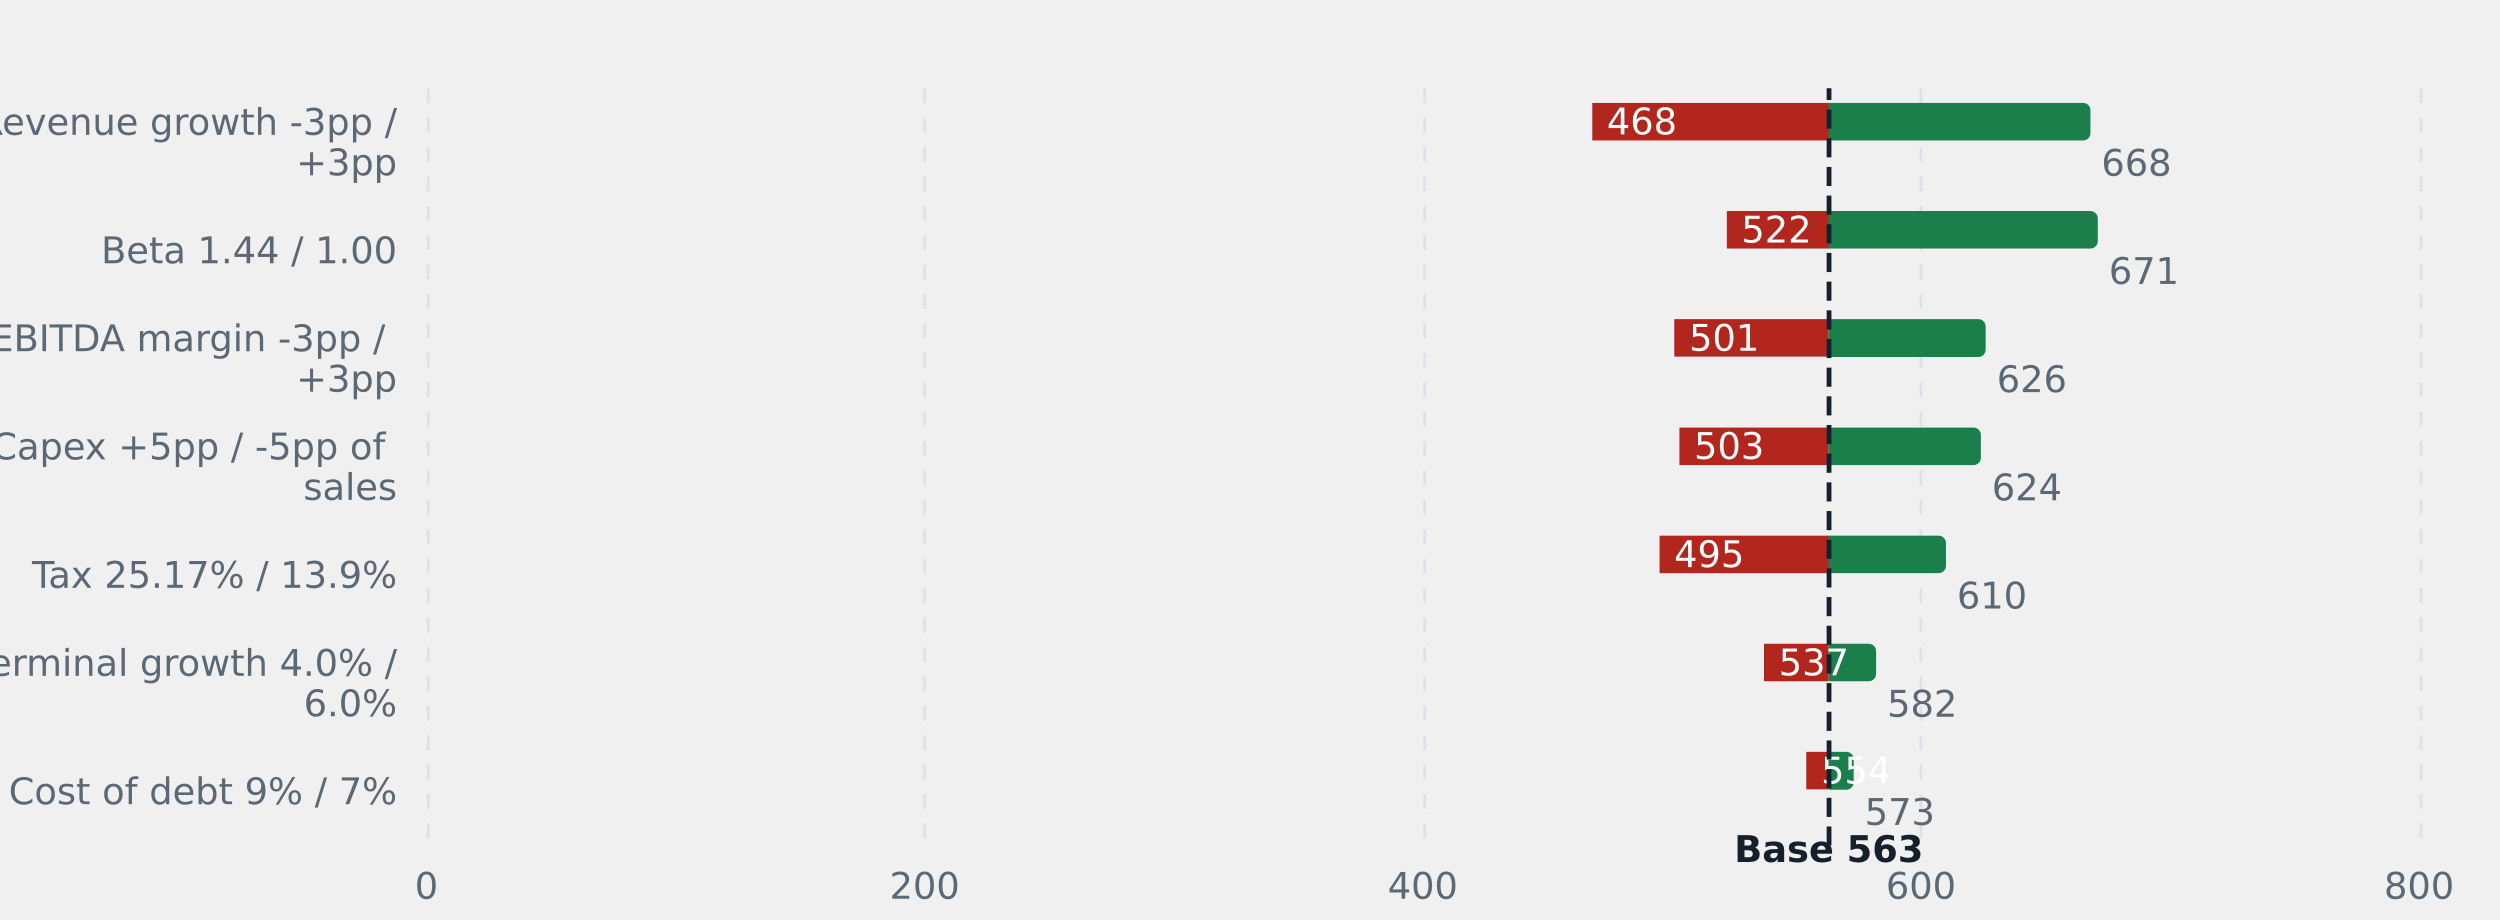
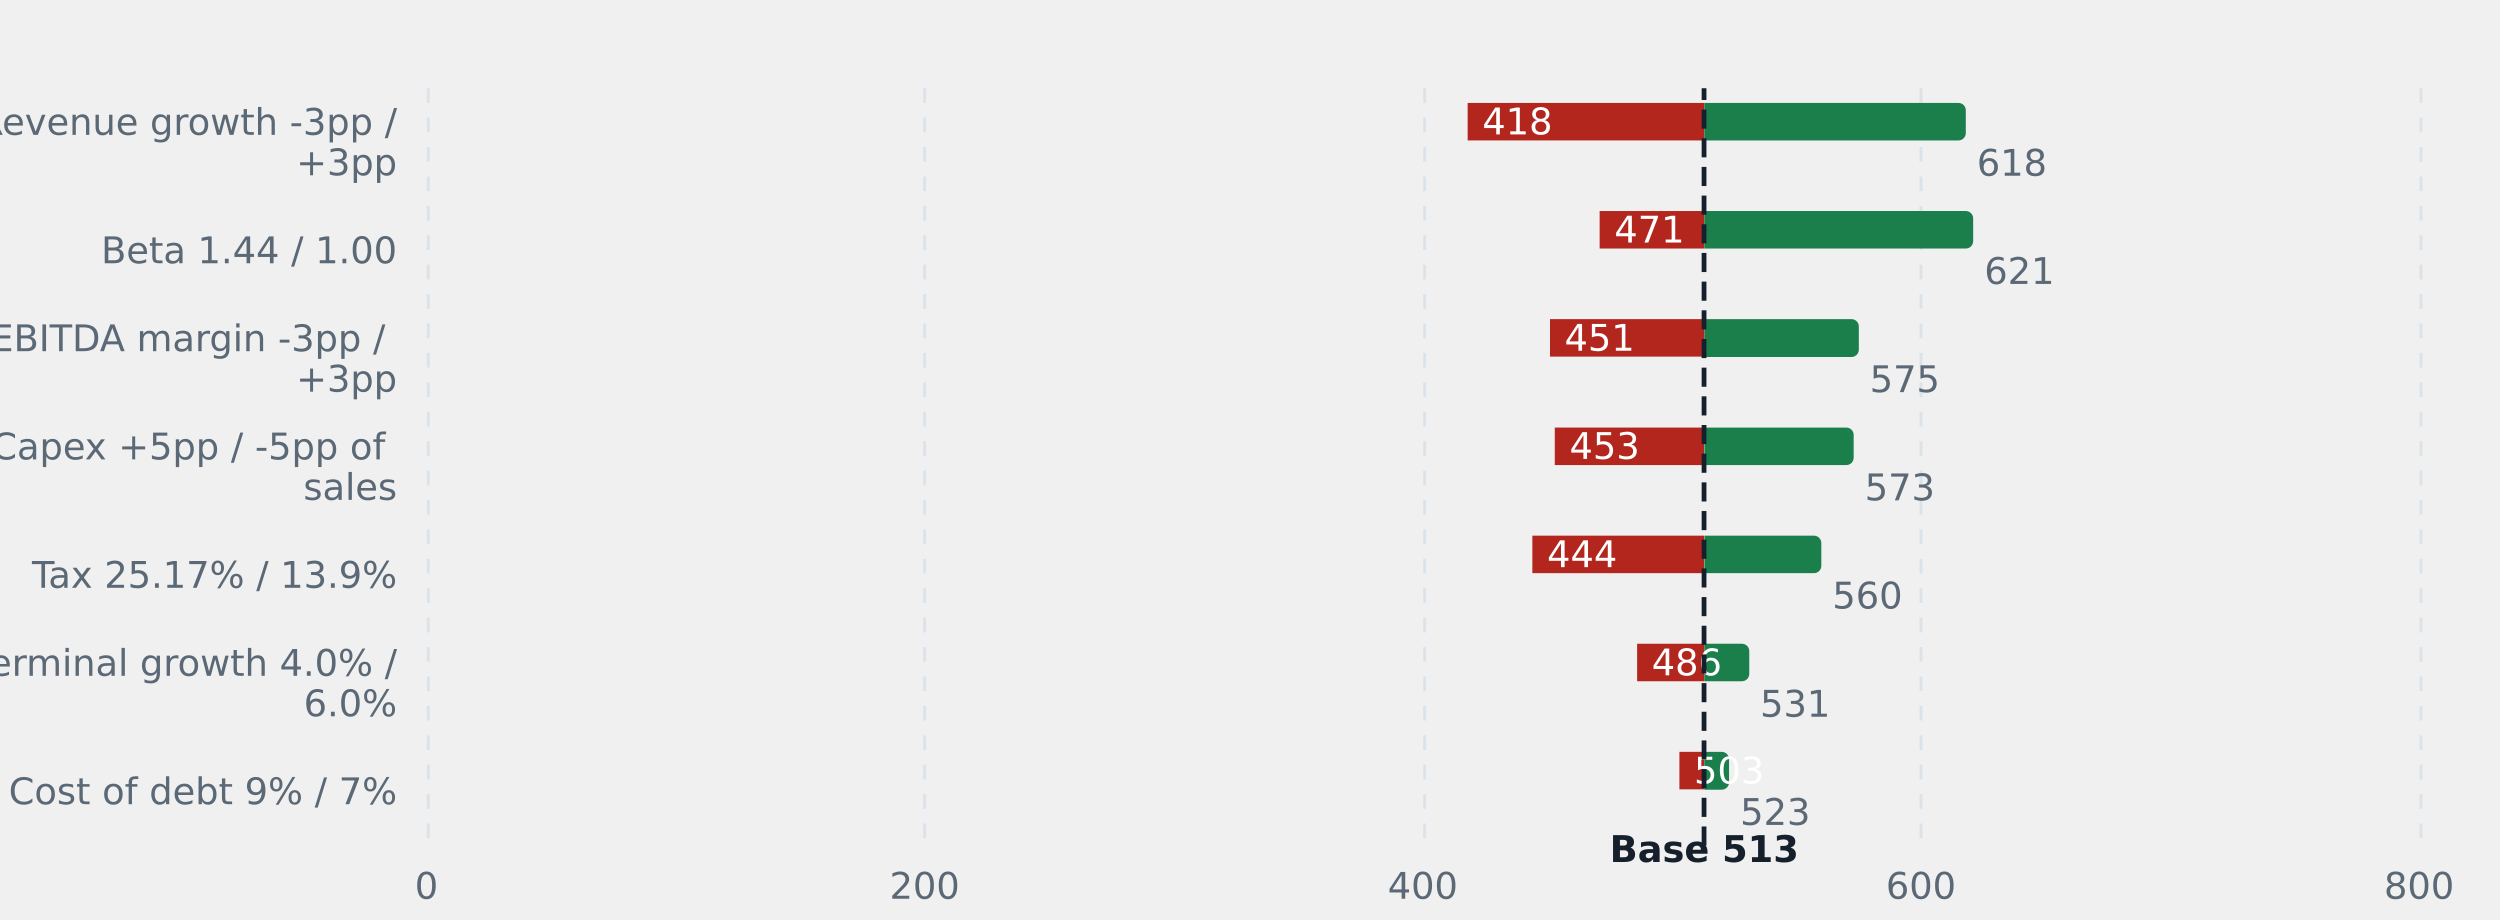
<svg xmlns="http://www.w3.org/2000/svg" preserveAspectRatio="xMidYMid meet" width="680" height="250" version="1.1" baseProfile="full" viewBox="0 0 680 250">
  <rect width="680" height="250" x="0" y="0" fill="none" />
  <path d="M116.5 24L116.5 230" fill="none" pointer-events="visible" stroke="#dbe3ea" stroke-width="0.8" stroke-dasharray="4,4" class="zr15-cls-82" />
  <path d="M251.5 24L251.5 230" fill="none" pointer-events="visible" stroke="#dbe3ea" stroke-width="0.8" stroke-dasharray="4,4" class="zr15-cls-82" />
  <path d="M387.5 24L387.5 230" fill="none" pointer-events="visible" stroke="#dbe3ea" stroke-width="0.8" stroke-dasharray="4,4" class="zr15-cls-82" />
  <path d="M522.5 24L522.5 230" fill="none" pointer-events="visible" stroke="#dbe3ea" stroke-width="0.8" stroke-dasharray="4,4" class="zr15-cls-82" />
  <path d="M658.5 24L658.5 230" fill="none" pointer-events="visible" stroke="#dbe3ea" stroke-width="0.8" stroke-dasharray="4,4" class="zr15-cls-82" />
  <path d="M-104 -5.5l104 0l0 11l-104 0Z" transform="translate(108 215.2857)" fill="none" pointer-events="visible" class="zr15-cls-82" />
  <text dominant-baseline="central" text-anchor="end" style="font-size:10px;font-family:Carlito, Calibri, 'DejaVu Sans', sans-serif;" xml:space="preserve" transform="translate(108 215.2857)" fill="#5b6875">Cost of debt 9% / 7%</text>
  <path d="M-104 -11l104 0l0 22l-104 0Z" transform="translate(108 185.8571)" fill="none" pointer-events="visible" class="zr15-cls-82" />
  <text dominant-baseline="central" text-anchor="end" style="font-size:10px;font-family:Carlito, Calibri, 'DejaVu Sans', sans-serif;" xml:space="preserve" y="-5.5" transform="translate(108 185.8571)" fill="#5b6875">Terminal growth 4.0% /</text>
  <text dominant-baseline="central" text-anchor="end" style="font-size:10px;font-family:Carlito, Calibri, 'DejaVu Sans', sans-serif;" xml:space="preserve" y="5.5" transform="translate(108 185.8571)" fill="#5b6875"> 6.0%</text>
  <path d="M-104 -5.5l104 0l0 11l-104 0Z" transform="translate(108 156.4286)" fill="none" pointer-events="visible" class="zr15-cls-82" />
  <text dominant-baseline="central" text-anchor="end" style="font-size:10px;font-family:Carlito, Calibri, 'DejaVu Sans', sans-serif;" xml:space="preserve" transform="translate(108 156.4286)" fill="#5b6875">Tax 25.17% / 13.9%</text>
  <path d="M-104 -11l104 0l0 22l-104 0Z" transform="translate(108 127)" fill="none" pointer-events="visible" class="zr15-cls-82" />
  <text dominant-baseline="central" text-anchor="end" style="font-size:10px;font-family:Carlito, Calibri, 'DejaVu Sans', sans-serif;" xml:space="preserve" y="-5.5" transform="translate(108 127)" fill="#5b6875">Capex +5pp / -5pp of </text>
  <text dominant-baseline="central" text-anchor="end" style="font-size:10px;font-family:Carlito, Calibri, 'DejaVu Sans', sans-serif;" y="5.5" transform="translate(108 127)" fill="#5b6875">sales</text>
  <path d="M-104 -11l104 0l0 22l-104 0Z" transform="translate(108 97.5714)" fill="none" pointer-events="visible" class="zr15-cls-82" />
  <text dominant-baseline="central" text-anchor="end" style="font-size:10px;font-family:Carlito, Calibri, 'DejaVu Sans', sans-serif;" xml:space="preserve" y="-5.5" transform="translate(108 97.5714)" fill="#5b6875">EBITDA margin -3pp / </text>
  <text dominant-baseline="central" text-anchor="end" style="font-size:10px;font-family:Carlito, Calibri, 'DejaVu Sans', sans-serif;" y="5.5" transform="translate(108 97.5714)" fill="#5b6875">+3pp</text>
  <path d="M-104 -5.5l104 0l0 11l-104 0Z" transform="translate(108 68.1429)" fill="none" pointer-events="visible" class="zr15-cls-82" />
  <text dominant-baseline="central" text-anchor="end" style="font-size:10px;font-family:Carlito, Calibri, 'DejaVu Sans', sans-serif;" xml:space="preserve" transform="translate(108 68.1429)" fill="#5b6875">Beta 1.44 / 1.00</text>
  <path d="M-104 -11l104 0l0 22l-104 0Z" transform="translate(108 38.7143)" fill="none" pointer-events="visible" class="zr15-cls-82" />
  <text dominant-baseline="central" text-anchor="end" style="font-size:10px;font-family:Carlito, Calibri, 'DejaVu Sans', sans-serif;" xml:space="preserve" y="-5.5" transform="translate(108 38.7143)" fill="#5b6875">Revenue growth -3pp /</text>
  <text dominant-baseline="central" text-anchor="end" style="font-size:10px;font-family:Carlito, Calibri, 'DejaVu Sans', sans-serif;" xml:space="preserve" y="5.5" transform="translate(108 38.7143)" fill="#5b6875"> +3pp</text>
  <text dominant-baseline="central" text-anchor="middle" style="font-size:10px;font-family:Carlito, Calibri, 'DejaVu Sans', sans-serif;" y="5" transform="translate(116 236)" fill="#5b6875">0</text>
  <text dominant-baseline="central" text-anchor="middle" style="font-size:10px;font-family:Carlito, Calibri, 'DejaVu Sans', sans-serif;" y="5" transform="translate(251.5 236)" fill="#5b6875">200</text>
  <text dominant-baseline="central" text-anchor="middle" style="font-size:10px;font-family:Carlito, Calibri, 'DejaVu Sans', sans-serif;" y="5" transform="translate(387 236)" fill="#5b6875">400</text>
  <text dominant-baseline="central" text-anchor="middle" style="font-size:10px;font-family:Carlito, Calibri, 'DejaVu Sans', sans-serif;" y="5" transform="translate(522.5 236)" fill="#5b6875">600</text>
  <text dominant-baseline="central" text-anchor="middle" style="font-size:10px;font-family:Carlito, Calibri, 'DejaVu Sans', sans-serif;" y="5" transform="translate(658 236)" fill="#5b6875">800</text>
-   <path d="M116 204.5l375.3 0l0 10.2l-375.3 0Z" fill="none" pointer-events="visible" ecmeta_series_index="0" ecmeta_data_index="0" ecmeta_ssr_type="chart" ecmeta_silent="true" class="zr15-cls-82" />
-   <path d="M116 175.1l363.8 0l0 10.2l-363.8 0Z" fill="none" pointer-events="visible" ecmeta_series_index="0" ecmeta_data_index="1" ecmeta_ssr_type="chart" ecmeta_silent="true" class="zr15-cls-82" />
-   <path d="M116 145.7l335.4 0l0 10.2l-335.4 0Z" fill="none" pointer-events="visible" ecmeta_series_index="0" ecmeta_data_index="2" ecmeta_ssr_type="chart" ecmeta_silent="true" class="zr15-cls-82" />
-   <path d="M116 116.3l340.8 0l0 10.2l-340.8 0Z" fill="none" pointer-events="visible" ecmeta_series_index="0" ecmeta_data_index="3" ecmeta_ssr_type="chart" ecmeta_silent="true" class="zr15-cls-82" />
-   <path d="M116 86.8l339.4 0l0 10.2l-339.4 0Z" fill="none" pointer-events="visible" ecmeta_series_index="0" ecmeta_data_index="4" ecmeta_ssr_type="chart" ecmeta_silent="true" class="zr15-cls-82" />
-   <path d="M116 57.4l353.7 0l0 10.2l-353.7 0Z" fill="none" pointer-events="visible" ecmeta_series_index="0" ecmeta_data_index="5" ecmeta_ssr_type="chart" ecmeta_silent="true" class="zr15-cls-82" />
-   <path d="M116 28l317.1 0l0 10.2l-317.1 0Z" fill="none" pointer-events="visible" ecmeta_series_index="0" ecmeta_data_index="6" ecmeta_ssr_type="chart" ecmeta_silent="true" class="zr15-cls-82" />
-   <path d="M491.3 204.5l6.1 0l0 10.2l-6.1 0Z" fill="#b3261e" ecmeta_series_index="1" ecmeta_data_index="0" ecmeta_ssr_type="chart" class="zr15-cls-83" />
-   <path d="M479.8 175.1l17.6 0l0 10.2l-17.6 0Z" fill="#b3261e" ecmeta_series_index="1" ecmeta_data_index="1" ecmeta_ssr_type="chart" class="zr15-cls-83" />
-   <path d="M451.4 145.7l46.1 0l0 10.2l-46.1 0Z" fill="#b3261e" ecmeta_series_index="1" ecmeta_data_index="2" ecmeta_ssr_type="chart" class="zr15-cls-83" />
-   <path d="M456.8 116.3l40.6 0l0 10.2l-40.6 0Z" fill="#b3261e" ecmeta_series_index="1" ecmeta_data_index="3" ecmeta_ssr_type="chart" class="zr15-cls-83" />
-   <path d="M455.4 86.8l42 0l0 10.2l-42 0Z" fill="#b3261e" ecmeta_series_index="1" ecmeta_data_index="4" ecmeta_ssr_type="chart" class="zr15-cls-83" />
-   <path d="M469.7 57.4l27.8 0l0 10.2l-27.8 0Z" fill="#b3261e" ecmeta_series_index="1" ecmeta_data_index="5" ecmeta_ssr_type="chart" class="zr15-cls-83" />
-   <path d="M433.1 28l64.4 0l0 10.2l-64.4 0Z" fill="#b3261e" ecmeta_series_index="1" ecmeta_data_index="6" ecmeta_ssr_type="chart" class="zr15-cls-83" />
-   <path d="M497.4 204.5L502.2 204.5A2 2 0 0 1 504.2 206.5L504.2 212.8A2 2 0 0 1 502.2 214.8L497.4 214.8L497.4 204.5Z" fill="#1a7f4b" ecmeta_series_index="2" ecmeta_data_index="0" ecmeta_ssr_type="chart" class="zr15-cls-84" />
-   <path d="M497.4 175.1L508.3 175.1A2 2 0 0 1 510.3 177.1L510.3 183.3A2 2 0 0 1 508.3 185.3L497.4 185.3L497.4 175.1Z" fill="#1a7f4b" ecmeta_series_index="2" ecmeta_data_index="1" ecmeta_ssr_type="chart" class="zr15-cls-84" />
-   <path d="M497.4 145.7L527.3 145.7A2 2 0 0 1 529.3 147.7L529.3 153.9A2 2 0 0 1 527.3 155.9L497.4 155.9L497.4 145.7Z" fill="#1a7f4b" ecmeta_series_index="2" ecmeta_data_index="2" ecmeta_ssr_type="chart" class="zr15-cls-84" />
-   <path d="M497.4 116.3L536.8 116.3A2 2 0 0 1 538.8 118.3L538.8 124.5A2 2 0 0 1 536.8 126.5L497.4 126.5L497.4 116.3Z" fill="#1a7f4b" ecmeta_series_index="2" ecmeta_data_index="3" ecmeta_ssr_type="chart" class="zr15-cls-84" />
-   <path d="M497.4 86.8L538.1 86.8A2 2 0 0 1 540.1 88.8L540.1 95.1A2 2 0 0 1 538.1 97.1L497.4 97.1L497.4 86.8Z" fill="#1a7f4b" ecmeta_series_index="2" ecmeta_data_index="4" ecmeta_ssr_type="chart" class="zr15-cls-84" />
-   <path d="M497.4 57.4L568.6 57.4A2 2 0 0 1 570.6 59.4L570.6 65.6A2 2 0 0 1 568.6 67.6L497.4 67.6L497.4 57.4Z" fill="#1a7f4b" ecmeta_series_index="2" ecmeta_data_index="5" ecmeta_ssr_type="chart" class="zr15-cls-84" />
-   <path d="M497.4 28L566.6 28A2 2 0 0 1 568.6 30L568.6 36.2A2 2 0 0 1 566.6 38.2L497.4 38.2L497.4 28Z" fill="#1a7f4b" ecmeta_series_index="2" ecmeta_data_index="6" ecmeta_ssr_type="chart" class="zr15-cls-84" />
-   <path d="M116 215.8l388.2 0l0 10.2l-388.2 0Z" fill="none" pointer-events="visible" ecmeta_series_index="3" ecmeta_data_index="0" ecmeta_ssr_type="chart" ecmeta_silent="true" class="zr15-cls-82" />
-   <path d="M116 186.4l394.3 0l0 10.2l-394.3 0Z" fill="none" pointer-events="visible" ecmeta_series_index="3" ecmeta_data_index="1" ecmeta_ssr_type="chart" ecmeta_silent="true" class="zr15-cls-82" />
-   <path d="M116 156.9l413.3 0l0 10.2l-413.3 0Z" fill="none" pointer-events="visible" ecmeta_series_index="3" ecmeta_data_index="2" ecmeta_ssr_type="chart" ecmeta_silent="true" class="zr15-cls-82" />
-   <path d="M116 127.5l422.8 0l0 10.2l-422.8 0Z" fill="none" pointer-events="visible" ecmeta_series_index="3" ecmeta_data_index="3" ecmeta_ssr_type="chart" ecmeta_silent="true" class="zr15-cls-82" />
-   <path d="M116 98.1l424.1 0l0 10.2l-424.1 0Z" fill="none" pointer-events="visible" ecmeta_series_index="3" ecmeta_data_index="4" ecmeta_ssr_type="chart" ecmeta_silent="true" class="zr15-cls-82" />
-   <path d="M116 68.7l454.6 0l0 10.2l-454.6 0Z" fill="none" pointer-events="visible" ecmeta_series_index="3" ecmeta_data_index="5" ecmeta_ssr_type="chart" ecmeta_silent="true" class="zr15-cls-82" />
-   <path d="M116 39.2l452.6 0l0 10.2l-452.6 0Z" fill="none" pointer-events="visible" ecmeta_series_index="3" ecmeta_data_index="6" ecmeta_ssr_type="chart" ecmeta_silent="true" class="zr15-cls-82" />
-   <text dominant-baseline="central" text-anchor="start" style="font-size:10px;font-family:Carlito, Calibri, 'DejaVu Sans', sans-serif;" transform="translate(495.335 209.6593)" fill="#fff">554</text>
-   <text dominant-baseline="central" text-anchor="start" style="font-size:10px;font-family:Carlito, Calibri, 'DejaVu Sans', sans-serif;" transform="translate(483.8175 180.2307)" fill="#fff">537</text>
-   <text dominant-baseline="central" text-anchor="start" style="font-size:10px;font-family:Carlito, Calibri, 'DejaVu Sans', sans-serif;" transform="translate(455.3625 150.8021)" fill="#fff">495</text>
-   <text dominant-baseline="central" text-anchor="start" style="font-size:10px;font-family:Carlito, Calibri, 'DejaVu Sans', sans-serif;" transform="translate(460.7825 121.3735)" fill="#fff">503</text>
-   <text dominant-baseline="central" text-anchor="start" style="font-size:10px;font-family:Carlito, Calibri, 'DejaVu Sans', sans-serif;" transform="translate(459.4275 91.945)" fill="#fff">501</text>
-   <text dominant-baseline="central" text-anchor="start" style="font-size:10px;font-family:Carlito, Calibri, 'DejaVu Sans', sans-serif;" transform="translate(473.655 62.5164)" fill="#fff">522</text>
-   <text dominant-baseline="central" text-anchor="start" style="font-size:10px;font-family:Carlito, Calibri, 'DejaVu Sans', sans-serif;" transform="translate(437.07 33.0878)" fill="#fff">468</text>
-   <text dominant-baseline="central" text-anchor="start" style="font-size:10px;font-family:Carlito, Calibri, 'DejaVu Sans', sans-serif;" transform="translate(507.2075 220.9122)" fill="#5b6875">573</text>
-   <text dominant-baseline="central" text-anchor="start" style="font-size:10px;font-family:Carlito, Calibri, 'DejaVu Sans', sans-serif;" transform="translate(513.305 191.4836)" fill="#5b6875">582</text>
-   <text dominant-baseline="central" text-anchor="start" style="font-size:10px;font-family:Carlito, Calibri, 'DejaVu Sans', sans-serif;" transform="translate(532.275 162.055)" fill="#5b6875">610</text>
-   <text dominant-baseline="central" text-anchor="start" style="font-size:10px;font-family:Carlito, Calibri, 'DejaVu Sans', sans-serif;" transform="translate(541.76 132.6265)" fill="#5b6875">624</text>
-   <text dominant-baseline="central" text-anchor="start" style="font-size:10px;font-family:Carlito, Calibri, 'DejaVu Sans', sans-serif;" transform="translate(543.115 103.1979)" fill="#5b6875">626</text>
-   <text dominant-baseline="central" text-anchor="start" style="font-size:10px;font-family:Carlito, Calibri, 'DejaVu Sans', sans-serif;" transform="translate(573.6025 73.7693)" fill="#5b6875">671</text>
-   <text dominant-baseline="central" text-anchor="start" style="font-size:10px;font-family:Carlito, Calibri, 'DejaVu Sans', sans-serif;" transform="translate(571.57 44.3407)" fill="#5b6875">668</text>
-   <path d="M497.5 230L497.5 24" fill="none" pointer-events="visible" stroke="#16202c" stroke-width="1.3" stroke-dasharray="5.2,2.6" ecmeta_series_index="2" ecmeta_data_index="0" ecmeta_ssr_type="chart" ecmeta_silent="true" class="zr15-cls-82" />
-   <text dominant-baseline="central" text-anchor="middle" style="font-size:10px;font-family:Carlito, Calibri, 'DejaVu Sans', sans-serif;font-weight:700;" xml:space="preserve" y="-5" transform="translate(497.4325 236)" fill="#16202c">Base 563</text>
+   <path d="M116 204.5l340.8 0l0 10.2l-340.8 0Z" fill="none" pointer-events="visible" ecmeta_series_index="0" ecmeta_data_index="0" ecmeta_ssr_type="chart" ecmeta_silent="true" class="zr15-cls-82" />
+   <path d="M116 175.1l329.3 0l0 10.2l-329.3 0Z" fill="none" pointer-events="visible" ecmeta_series_index="0" ecmeta_data_index="1" ecmeta_ssr_type="chart" ecmeta_silent="true" class="zr15-cls-82" />
+   <path d="M116 145.7l300.8 0l0 10.2l-300.8 0Z" fill="none" pointer-events="visible" ecmeta_series_index="0" ecmeta_data_index="2" ecmeta_ssr_type="chart" ecmeta_silent="true" class="zr15-cls-82" />
+   <path d="M116 116.3l306.9 0l0 10.2l-306.9 0Z" fill="none" pointer-events="visible" ecmeta_series_index="0" ecmeta_data_index="3" ecmeta_ssr_type="chart" ecmeta_silent="true" class="zr15-cls-82" />
+   <path d="M116 86.8l305.6 0l0 10.2l-305.6 0Z" fill="none" pointer-events="visible" ecmeta_series_index="0" ecmeta_data_index="4" ecmeta_ssr_type="chart" ecmeta_silent="true" class="zr15-cls-82" />
+   <path d="M116 57.4l319.1 0l0 10.2l-319.1 0Z" fill="none" pointer-events="visible" ecmeta_series_index="0" ecmeta_data_index="5" ecmeta_ssr_type="chart" ecmeta_silent="true" class="zr15-cls-82" />
+   <path d="M116 28l283.2 0l0 10.2l-283.2 0Z" fill="none" pointer-events="visible" ecmeta_series_index="0" ecmeta_data_index="6" ecmeta_ssr_type="chart" ecmeta_silent="true" class="zr15-cls-82" />
+   <path d="M456.8 204.5l6.8 0l0 10.2l-6.8 0Z" fill="#b3261e" ecmeta_series_index="1" ecmeta_data_index="0" ecmeta_ssr_type="chart" class="zr15-cls-83" />
+   <path d="M445.3 175.1l18.3 0l0 10.2l-18.3 0Z" fill="#b3261e" ecmeta_series_index="1" ecmeta_data_index="1" ecmeta_ssr_type="chart" class="zr15-cls-83" />
+   <path d="M416.8 145.7l46.7 0l0 10.2l-46.7 0Z" fill="#b3261e" ecmeta_series_index="1" ecmeta_data_index="2" ecmeta_ssr_type="chart" class="zr15-cls-83" />
+   <path d="M422.9 116.3l40.6 0l0 10.2l-40.6 0Z" fill="#b3261e" ecmeta_series_index="1" ecmeta_data_index="3" ecmeta_ssr_type="chart" class="zr15-cls-83" />
+   <path d="M421.6 86.8l42 0l0 10.2l-42 0Z" fill="#b3261e" ecmeta_series_index="1" ecmeta_data_index="4" ecmeta_ssr_type="chart" class="zr15-cls-83" />
+   <path d="M435.1 57.4l28.5 0l0 10.2l-28.5 0Z" fill="#b3261e" ecmeta_series_index="1" ecmeta_data_index="5" ecmeta_ssr_type="chart" class="zr15-cls-83" />
+   <path d="M399.2 28l64.4 0l0 10.2l-64.4 0Z" fill="#b3261e" ecmeta_series_index="1" ecmeta_data_index="6" ecmeta_ssr_type="chart" class="zr15-cls-83" />
+   <path d="M463.6 204.5L468.3 204.5A2 2 0 0 1 470.3 206.5L470.3 212.8A2 2 0 0 1 468.3 214.8L463.6 214.8L463.6 204.5Z" fill="#1a7f4b" ecmeta_series_index="2" ecmeta_data_index="0" ecmeta_ssr_type="chart" class="zr15-cls-84" />
+   <path d="M463.6 175.1L473.8 175.1A2 2 0 0 1 475.8 177.1L475.8 183.3A2 2 0 0 1 473.8 185.3L463.6 185.3L463.6 175.1Z" fill="#1a7f4b" ecmeta_series_index="2" ecmeta_data_index="1" ecmeta_ssr_type="chart" class="zr15-cls-84" />
+   <path d="M463.6 145.7L493.4 145.7A2 2 0 0 1 495.4 147.7L495.4 153.9A2 2 0 0 1 493.4 155.9L463.6 155.9L463.6 145.7Z" fill="#1a7f4b" ecmeta_series_index="2" ecmeta_data_index="2" ecmeta_ssr_type="chart" class="zr15-cls-84" />
+   <path d="M463.6 116.3L502.2 116.3A2 2 0 0 1 504.2 118.3L504.2 124.5A2 2 0 0 1 502.2 126.5L463.6 126.5L463.6 116.3Z" fill="#1a7f4b" ecmeta_series_index="2" ecmeta_data_index="3" ecmeta_ssr_type="chart" class="zr15-cls-84" />
+   <path d="M463.6 86.8L503.6 86.8A2 2 0 0 1 505.6 88.8L505.6 95.1A2 2 0 0 1 503.6 97.1L463.6 97.1L463.6 86.8Z" fill="#1a7f4b" ecmeta_series_index="2" ecmeta_data_index="4" ecmeta_ssr_type="chart" class="zr15-cls-84" />
+   <path d="M463.6 57.4L534.7 57.4A2 2 0 0 1 536.7 59.4L536.7 65.6A2 2 0 0 1 534.7 67.6L463.6 67.6L463.6 57.4Z" fill="#1a7f4b" ecmeta_series_index="2" ecmeta_data_index="5" ecmeta_ssr_type="chart" class="zr15-cls-84" />
+   <path d="M463.6 28L532.7 28A2 2 0 0 1 534.7 30L534.7 36.2A2 2 0 0 1 532.7 38.2L463.6 38.2L463.6 28Z" fill="#1a7f4b" ecmeta_series_index="2" ecmeta_data_index="6" ecmeta_ssr_type="chart" class="zr15-cls-84" />
+   <path d="M116 215.8l354.3 0l0 10.2l-354.3 0Z" fill="none" pointer-events="visible" ecmeta_series_index="3" ecmeta_data_index="0" ecmeta_ssr_type="chart" ecmeta_silent="true" class="zr15-cls-82" />
+   <path d="M116 186.4l359.8 0l0 10.2l-359.8 0Z" fill="none" pointer-events="visible" ecmeta_series_index="3" ecmeta_data_index="1" ecmeta_ssr_type="chart" ecmeta_silent="true" class="zr15-cls-82" />
+   <path d="M116 156.9l379.4 0l0 10.2l-379.4 0Z" fill="none" pointer-events="visible" ecmeta_series_index="3" ecmeta_data_index="2" ecmeta_ssr_type="chart" ecmeta_silent="true" class="zr15-cls-82" />
+   <path d="M116 127.5l388.2 0l0 10.2l-388.2 0Z" fill="none" pointer-events="visible" ecmeta_series_index="3" ecmeta_data_index="3" ecmeta_ssr_type="chart" ecmeta_silent="true" class="zr15-cls-82" />
+   <path d="M116 98.1l389.6 0l0 10.2l-389.6 0Z" fill="none" pointer-events="visible" ecmeta_series_index="3" ecmeta_data_index="4" ecmeta_ssr_type="chart" ecmeta_silent="true" class="zr15-cls-82" />
+   <path d="M116 68.7l420.7 0l0 10.2l-420.7 0Z" fill="none" pointer-events="visible" ecmeta_series_index="3" ecmeta_data_index="5" ecmeta_ssr_type="chart" ecmeta_silent="true" class="zr15-cls-82" />
+   <path d="M116 39.2l418.7 0l0 10.2l-418.7 0Z" fill="none" pointer-events="visible" ecmeta_series_index="3" ecmeta_data_index="6" ecmeta_ssr_type="chart" ecmeta_silent="true" class="zr15-cls-82" />
+   <text dominant-baseline="central" text-anchor="start" style="font-size:10px;font-family:Carlito, Calibri, 'DejaVu Sans', sans-serif;" transform="translate(460.7825 209.6593)" fill="#fff">503</text>
+   <text dominant-baseline="central" text-anchor="start" style="font-size:10px;font-family:Carlito, Calibri, 'DejaVu Sans', sans-serif;" transform="translate(449.265 180.2307)" fill="#fff">486</text>
+   <text dominant-baseline="central" text-anchor="start" style="font-size:10px;font-family:Carlito, Calibri, 'DejaVu Sans', sans-serif;" transform="translate(420.81 150.8021)" fill="#fff">444</text>
+   <text dominant-baseline="central" text-anchor="start" style="font-size:10px;font-family:Carlito, Calibri, 'DejaVu Sans', sans-serif;" transform="translate(426.9075 121.3735)" fill="#fff">453</text>
+   <text dominant-baseline="central" text-anchor="start" style="font-size:10px;font-family:Carlito, Calibri, 'DejaVu Sans', sans-serif;" transform="translate(425.5525 91.945)" fill="#fff">451</text>
+   <text dominant-baseline="central" text-anchor="start" style="font-size:10px;font-family:Carlito, Calibri, 'DejaVu Sans', sans-serif;" transform="translate(439.1025 62.5164)" fill="#fff">471</text>
+   <text dominant-baseline="central" text-anchor="start" style="font-size:10px;font-family:Carlito, Calibri, 'DejaVu Sans', sans-serif;" transform="translate(403.195 33.0878)" fill="#fff">418</text>
+   <text dominant-baseline="central" text-anchor="start" style="font-size:10px;font-family:Carlito, Calibri, 'DejaVu Sans', sans-serif;" transform="translate(473.3325 220.9122)" fill="#5b6875">523</text>
+   <text dominant-baseline="central" text-anchor="start" style="font-size:10px;font-family:Carlito, Calibri, 'DejaVu Sans', sans-serif;" transform="translate(478.7525 191.4836)" fill="#5b6875">531</text>
+   <text dominant-baseline="central" text-anchor="start" style="font-size:10px;font-family:Carlito, Calibri, 'DejaVu Sans', sans-serif;" transform="translate(498.4 162.055)" fill="#5b6875">560</text>
+   <text dominant-baseline="central" text-anchor="start" style="font-size:10px;font-family:Carlito, Calibri, 'DejaVu Sans', sans-serif;" transform="translate(507.2075 132.6265)" fill="#5b6875">573</text>
+   <text dominant-baseline="central" text-anchor="start" style="font-size:10px;font-family:Carlito, Calibri, 'DejaVu Sans', sans-serif;" transform="translate(508.5625 103.1979)" fill="#5b6875">575</text>
+   <text dominant-baseline="central" text-anchor="start" style="font-size:10px;font-family:Carlito, Calibri, 'DejaVu Sans', sans-serif;" transform="translate(539.7275 73.7693)" fill="#5b6875">621</text>
+   <text dominant-baseline="central" text-anchor="start" style="font-size:10px;font-family:Carlito, Calibri, 'DejaVu Sans', sans-serif;" transform="translate(537.695 44.3407)" fill="#5b6875">618</text>
+   <path d="M463.5 230L463.5 24" fill="none" pointer-events="visible" stroke="#16202c" stroke-width="1.3" stroke-dasharray="5.2,2.6" ecmeta_series_index="2" ecmeta_data_index="0" ecmeta_ssr_type="chart" ecmeta_silent="true" class="zr15-cls-82" />
+   <text dominant-baseline="central" text-anchor="middle" style="font-size:10px;font-family:Carlito, Calibri, 'DejaVu Sans', sans-serif;font-weight:700;" xml:space="preserve" y="-5" transform="translate(463.5575 236)" fill="#16202c">Base 513</text>
  <style>
.zr15-cls-82:hover {
pointer-events:none;
}
.zr15-cls-83:hover {
cursor:pointer;
fill:rgba(196,41,33,1);
}
.zr15-cls-84:hover {
cursor:pointer;
fill:rgba(28,139,82,1);
}



</style>
</svg>
